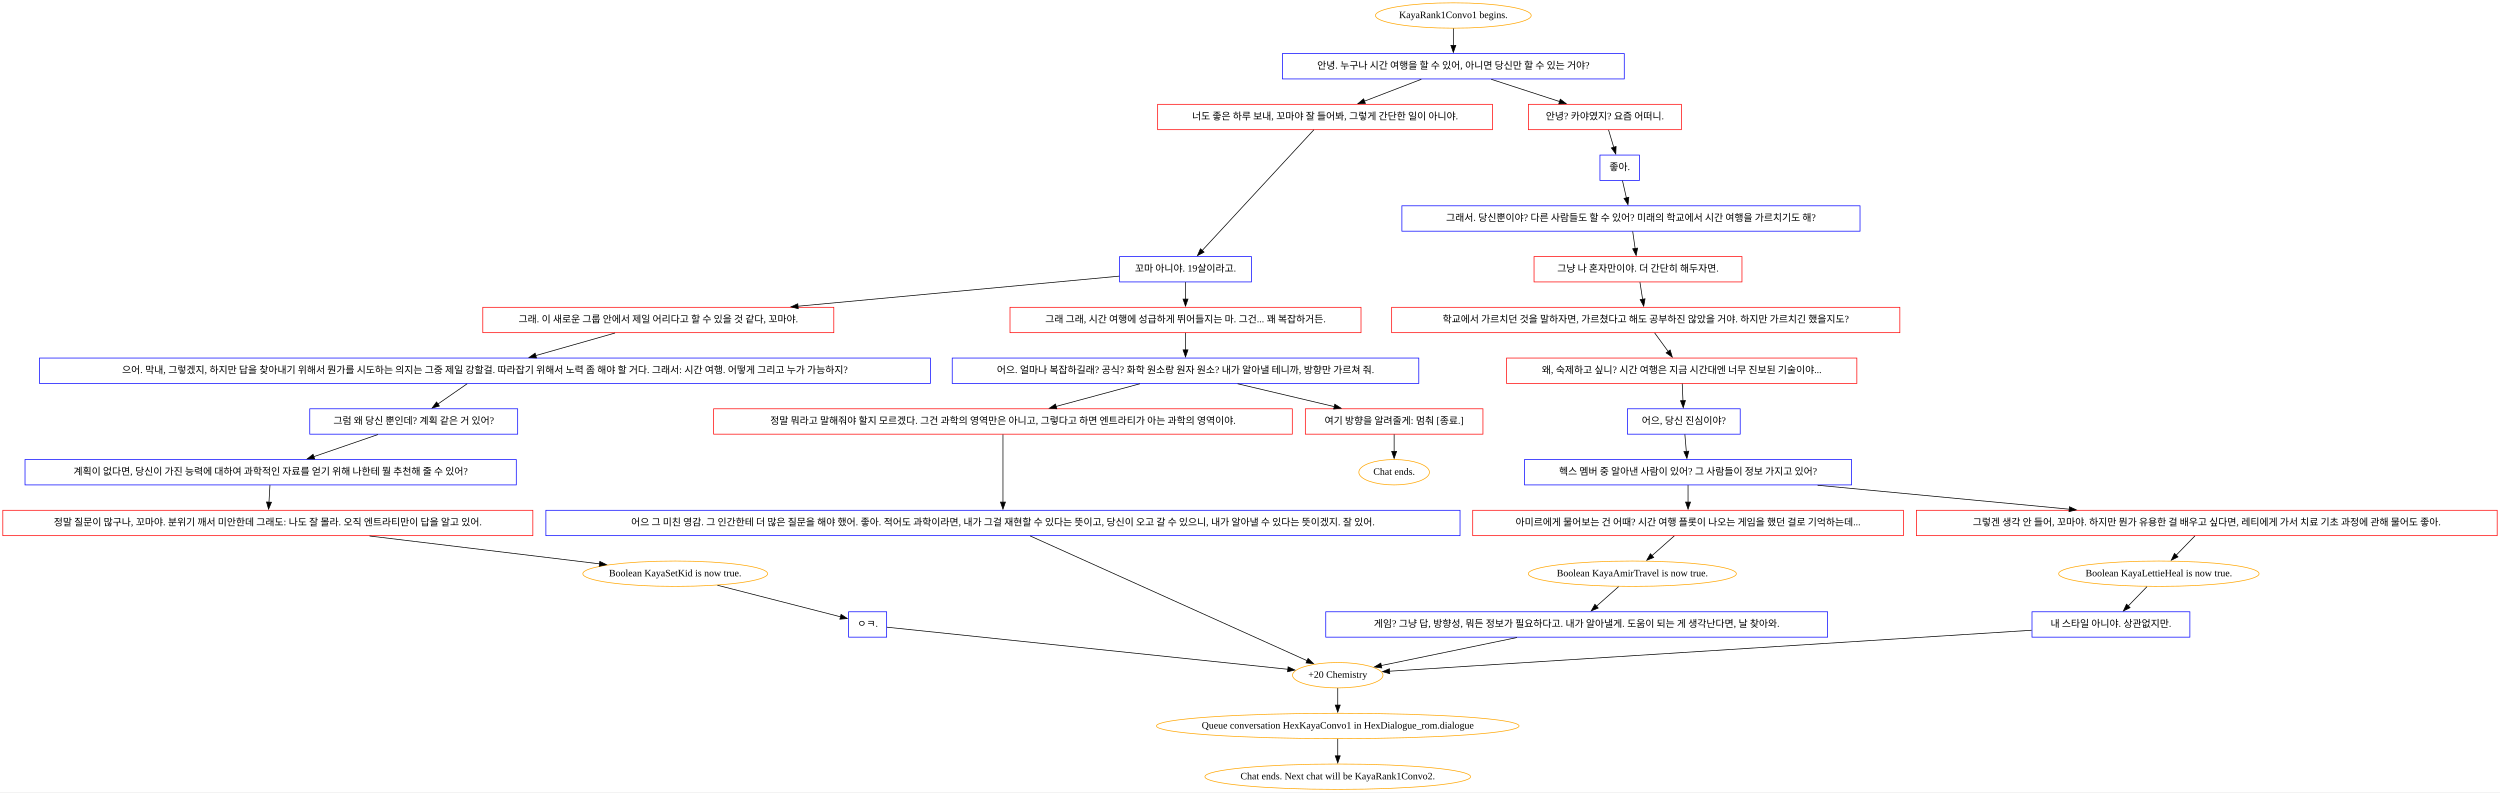
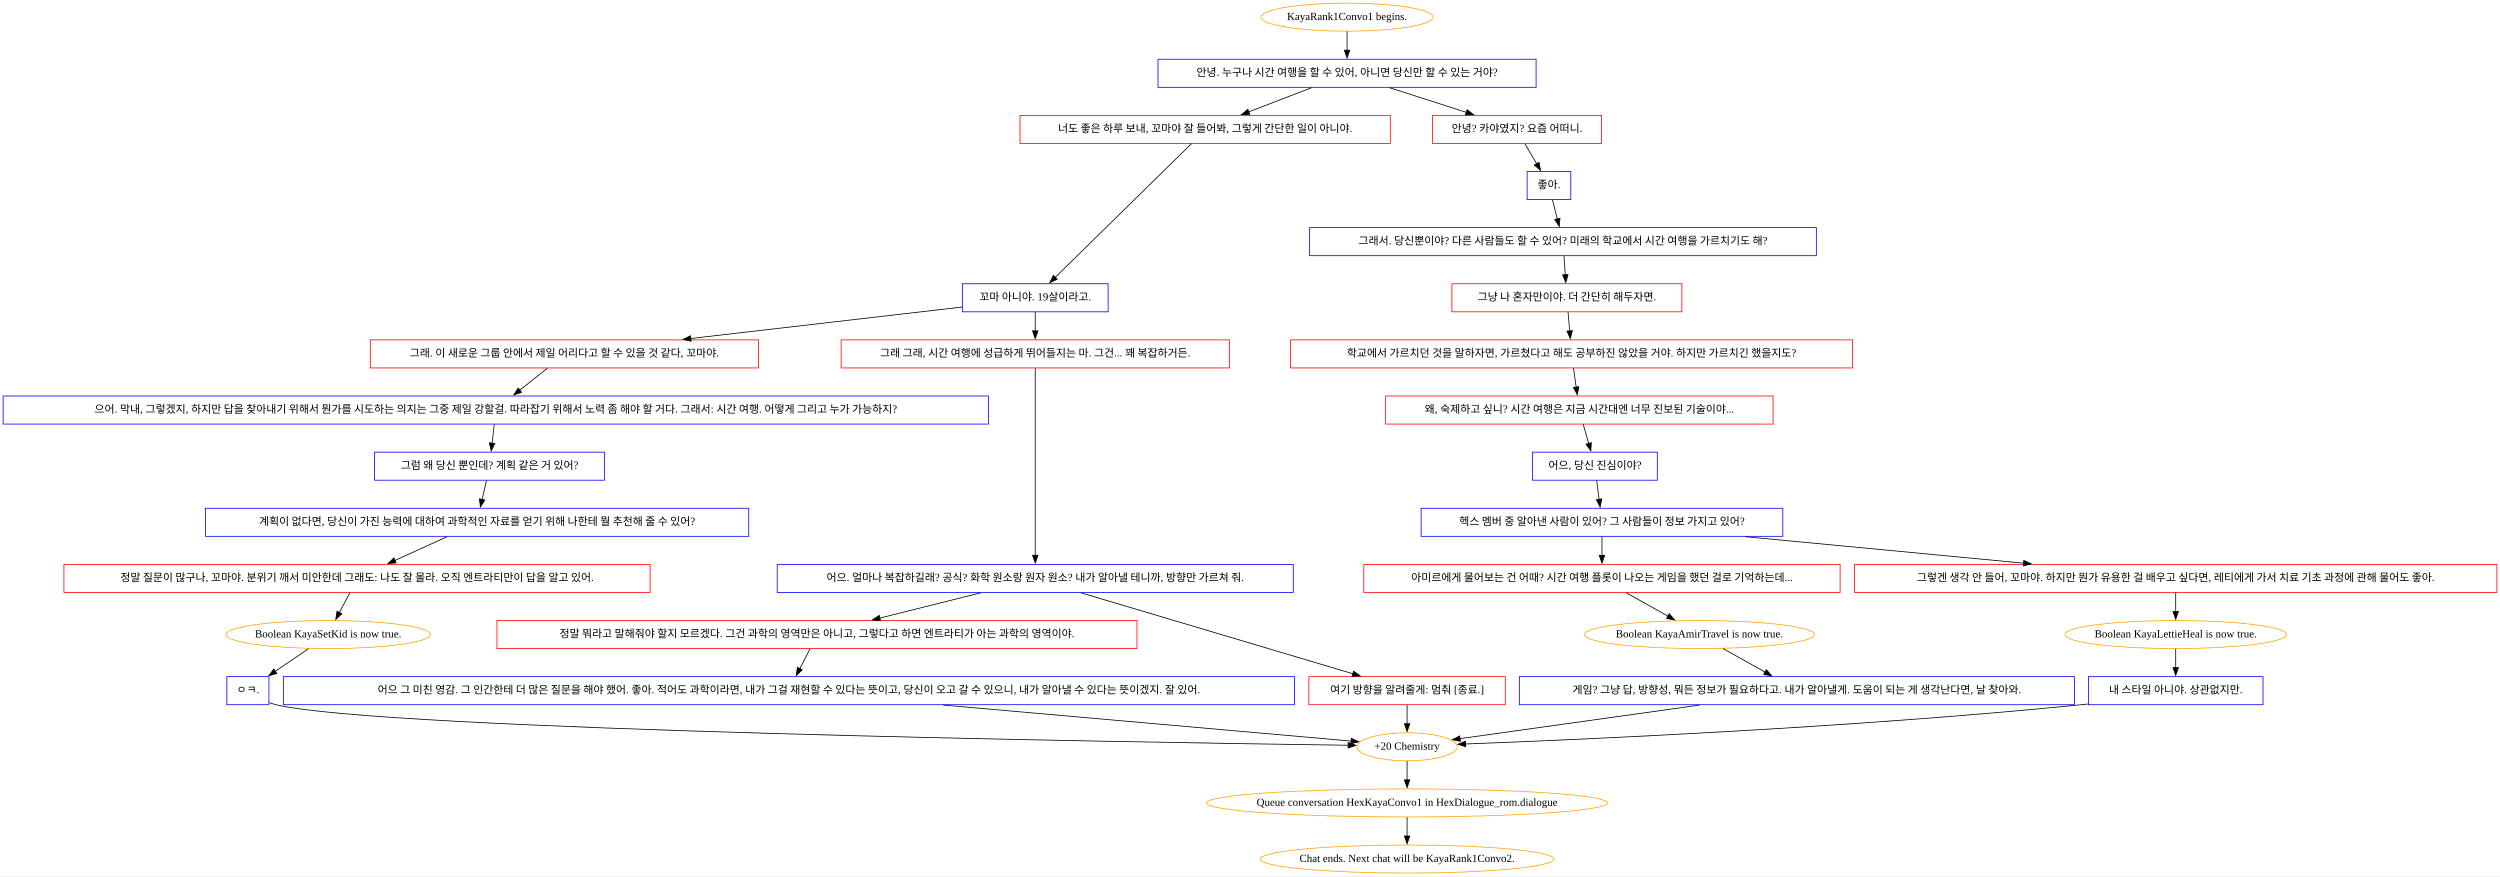
- <svg xmlns="http://www.w3.org/2000/svg" width="3547pt" height="1124pt" viewBox="0.00 0.00 3547.00 1124.00">
+ <svg xmlns="http://www.w3.org/2000/svg" width="3207pt" height="1124pt" viewBox="0.00 0.00 3207.00 1124.00">
  <g id="graph0" class="graph" transform="scale(1 1) rotate(0) translate(4 1120)">
-     <polygon fill="white" stroke="none" points="-4,4 -4,-1120 3543,-1120 3543,4 -4,4" />
+     <polygon fill="white" stroke="none" points="-4,4 -4,-1120 3203,-1120 3203,4 -4,4" />
    <g id="node1" class="node">
-       <ellipse fill="none" stroke="orange" cx="2058" cy="-1098" rx="110.48" ry="18" />
-       <text text-anchor="middle" x="2058" y="-1094.3" font-family="Times New Roman,serif" font-size="14.00">KayaRank1Convo1 begins.</text>
+       <ellipse fill="none" stroke="orange" cx="1724" cy="-1098" rx="110.48" ry="18" />
+       <text text-anchor="middle" x="1724" y="-1094.3" font-family="Times New Roman,serif" font-size="14.00">KayaRank1Convo1 begins.</text>
    </g>
    <g id="node2" class="node">
-       <polygon fill="none" stroke="blue" points="2300.5,-1044 1815.5,-1044 1815.5,-1008 2300.5,-1008 2300.5,-1044" />
-       <text text-anchor="middle" x="2058" y="-1022.3" font-family="Times New Roman,serif" font-size="14.00">안녕. 누구나 시간 여행을 할 수 있어, 아니면 당신만 할 수 있는 거야?</text>
+       <polygon fill="none" stroke="blue" points="1966.5,-1044 1481.5,-1044 1481.5,-1008 1966.5,-1008 1966.5,-1044" />
+       <text text-anchor="middle" x="1724" y="-1022.3" font-family="Times New Roman,serif" font-size="14.00">안녕. 누구나 시간 여행을 할 수 있어, 아니면 당신만 할 수 있는 거야?</text>
    </g>
    <g id="edge1" class="edge">
-       <path fill="none" stroke="black" d="M2058,-1079.7C2058,-1072.41 2058,-1063.73 2058,-1055.54" />
-       <polygon fill="black" stroke="black" points="2061.5,-1055.62 2058,-1045.62 2054.5,-1055.62 2061.5,-1055.62" />
+       <path fill="none" stroke="black" d="M1724,-1079.7C1724,-1072.41 1724,-1063.73 1724,-1055.54" />
+       <polygon fill="black" stroke="black" points="1727.5,-1055.62 1724,-1045.62 1720.5,-1055.62 1727.5,-1055.62" />
    </g>
    <g id="node3" class="node">
-       <polygon fill="none" stroke="red" points="2113.5,-972 1638.5,-972 1638.5,-936 2113.5,-936 2113.5,-972" />
-       <text text-anchor="middle" x="1876" y="-950.3" font-family="Times New Roman,serif" font-size="14.00">너도 좋은 하루 보내, 꼬마야 잘 들어봐, 그렇게 간단한 일이 아니야.</text>
+       <polygon fill="none" stroke="red" points="1779.5,-972 1304.5,-972 1304.5,-936 1779.5,-936 1779.5,-972" />
+       <text text-anchor="middle" x="1542" y="-950.3" font-family="Times New Roman,serif" font-size="14.00">너도 좋은 하루 보내, 꼬마야 잘 들어봐, 그렇게 간단한 일이 아니야.</text>
    </g>
    <g id="edge2" class="edge">
-       <path fill="none" stroke="black" d="M2012.54,-1007.52C1988.02,-998.08 1957.55,-986.37 1931.62,-976.39" />
-       <polygon fill="black" stroke="black" points="1933.2,-973.25 1922.61,-972.93 1930.68,-979.78 1933.2,-973.25" />
+       <path fill="none" stroke="black" d="M1678.54,-1007.52C1654.02,-998.08 1623.55,-986.37 1597.62,-976.39" />
+       <polygon fill="black" stroke="black" points="1599.2,-973.25 1588.61,-972.93 1596.68,-979.78 1599.2,-973.25" />
    </g>
    <g id="node4" class="node">
-       <polygon fill="none" stroke="red" points="2381.5,-972 2164.5,-972 2164.5,-936 2381.5,-936 2381.5,-972" />
-       <text text-anchor="middle" x="2273" y="-950.3" font-family="Times New Roman,serif" font-size="14.00">안녕? 카야였지? 요즘 어떠니.</text>
+       <polygon fill="none" stroke="red" points="2050.5,-972 1833.5,-972 1833.5,-936 2050.5,-936 2050.5,-972" />
+       <text text-anchor="middle" x="1942" y="-950.3" font-family="Times New Roman,serif" font-size="14.00">안녕? 카야였지? 요즘 어떠니.</text>
    </g>
    <g id="edge3" class="edge">
-       <path fill="none" stroke="black" d="M2111.7,-1007.52C2141.18,-997.92 2177.94,-985.95 2208.92,-975.86" />
-       <polygon fill="black" stroke="black" points="2209.75,-979.27 2218.17,-972.85 2207.58,-972.62 2209.75,-979.27" />
+       <path fill="none" stroke="black" d="M1778.45,-1007.52C1808.34,-997.92 1845.62,-985.95 1877.02,-975.86" />
+       <polygon fill="black" stroke="black" points="1877.98,-979.23 1886.43,-972.84 1875.84,-972.57 1877.98,-979.23" />
    </g>
    <g id="node5" class="node">
-       <polygon fill="none" stroke="blue" points="1771.5,-756 1584.5,-756 1584.5,-720 1771.5,-720 1771.5,-756" />
-       <text text-anchor="middle" x="1678" y="-734.3" font-family="Times New Roman,serif" font-size="14.00">꼬마 아니야. 19살이라고.</text>
+       <polygon fill="none" stroke="blue" points="1417.5,-756 1230.5,-756 1230.5,-720 1417.5,-720 1417.5,-756" />
+       <text text-anchor="middle" x="1324" y="-734.3" font-family="Times New Roman,serif" font-size="14.00">꼬마 아니야. 19살이라고.</text>
    </g>
    <g id="edge4" class="edge">
-       <path fill="none" stroke="black" d="M1860.13,-935.85C1825.37,-898.28 1742.37,-808.58 1701.52,-764.43" />
-       <polygon fill="black" stroke="black" points="1704.33,-762.31 1694.97,-757.34 1699.19,-767.06 1704.33,-762.31" />
+       <path fill="none" stroke="black" d="M1524.53,-935.85C1486.18,-898.21 1394.49,-808.2 1349.62,-764.15" />
+       <polygon fill="black" stroke="black" points="1352.22,-761.8 1342.63,-757.29 1347.32,-766.8 1352.22,-761.8" />
    </g>
    <g id="node6" class="node">
-       <polygon fill="none" stroke="blue" points="2322,-900 2266,-900 2266,-864 2322,-864 2322,-900" />
-       <text text-anchor="middle" x="2294" y="-878.3" font-family="Times New Roman,serif" font-size="14.00">좋아. </text>
+       <polygon fill="none" stroke="blue" points="2011,-900 1955,-900 1955,-864 2011,-864 2011,-900" />
+       <text text-anchor="middle" x="1983" y="-878.3" font-family="Times New Roman,serif" font-size="14.00">좋아. </text>
    </g>
    <g id="edge5" class="edge">
-       <path fill="none" stroke="black" d="M2278.19,-935.7C2280.43,-928.24 2283.1,-919.32 2285.61,-910.97" />
-       <polygon fill="black" stroke="black" points="2288.91,-912.14 2288.43,-901.55 2282.21,-910.13 2288.91,-912.14" />
+       <path fill="none" stroke="black" d="M1952.13,-935.7C1956.7,-927.9 1962.2,-918.51 1967.29,-909.83" />
+       <polygon fill="black" stroke="black" points="1970.18,-911.81 1972.22,-901.41 1964.14,-908.27 1970.18,-911.81" />
    </g>
    <g id="node7" class="node">
-       <polygon fill="none" stroke="red" points="1179,-684 681,-684 681,-648 1179,-648 1179,-684" />
-       <text text-anchor="middle" x="930" y="-662.3" font-family="Times New Roman,serif" font-size="14.00">그래. 이 새로운 그룹 안에서 제일 어리다고 할 수 있을 것 같다, 꼬마야.</text>
+       <polygon fill="none" stroke="red" points="969,-684 471,-684 471,-648 969,-648 969,-684" />
+       <text text-anchor="middle" x="720" y="-662.3" font-family="Times New Roman,serif" font-size="14.00">그래. 이 새로운 그룹 안에서 제일 어리다고 할 수 있을 것 같다, 꼬마야.</text>
    </g>
    <g id="edge6" class="edge">
-       <path fill="none" stroke="black" d="M1584.02,-728.21C1470.25,-717.56 1275.6,-699.34 1128.15,-685.54" />
-       <polygon fill="black" stroke="black" points="1128.52,-682.06 1118.23,-684.62 1127.86,-689.03 1128.52,-682.06" />
+       <path fill="none" stroke="black" d="M1230.29,-726.14C1137.47,-715.38 993.46,-698.69 882.07,-685.78" />
+       <polygon fill="black" stroke="black" points="882.55,-682.32 872.21,-684.64 881.74,-689.27 882.55,-682.32" />
    </g>
    <g id="node8" class="node">
-       <polygon fill="none" stroke="red" points="1927,-684 1429,-684 1429,-648 1927,-648 1927,-684" />
-       <text text-anchor="middle" x="1678" y="-662.3" font-family="Times New Roman,serif" font-size="14.00">그래 그래, 시간 여행에 성급하게 뛰어들지는 마. 그건... 꽤 복잡하거든.</text>
+       <polygon fill="none" stroke="red" points="1573,-684 1075,-684 1075,-648 1573,-648 1573,-684" />
+       <text text-anchor="middle" x="1324" y="-662.3" font-family="Times New Roman,serif" font-size="14.00">그래 그래, 시간 여행에 성급하게 뛰어들지는 마. 그건... 꽤 복잡하거든.</text>
    </g>
    <g id="edge7" class="edge">
-       <path fill="none" stroke="black" d="M1678,-719.7C1678,-712.41 1678,-703.73 1678,-695.54" />
-       <polygon fill="black" stroke="black" points="1681.5,-695.62 1678,-685.62 1674.5,-695.62 1681.5,-695.62" />
+       <path fill="none" stroke="black" d="M1324,-719.7C1324,-712.41 1324,-703.73 1324,-695.54" />
+       <polygon fill="black" stroke="black" points="1327.5,-695.62 1324,-685.62 1320.5,-695.62 1327.5,-695.62" />
    </g>
    <g id="node9" class="node">
-       <polygon fill="none" stroke="blue" points="2635,-828 1985,-828 1985,-792 2635,-792 2635,-828" />
-       <text text-anchor="middle" x="2310" y="-806.3" font-family="Times New Roman,serif" font-size="14.00">그래서. 당신뿐이야? 다른 사람들도 할 수 있어? 미래의 학교에서 시간 여행을 가르치기도 해?</text>
+       <polygon fill="none" stroke="blue" points="2326,-828 1676,-828 1676,-792 2326,-792 2326,-828" />
+       <text text-anchor="middle" x="2001" y="-806.3" font-family="Times New Roman,serif" font-size="14.00">그래서. 당신뿐이야? 다른 사람들도 할 수 있어? 미래의 학교에서 시간 여행을 가르치기도 해?</text>
    </g>
    <g id="edge8" class="edge">
-       <path fill="none" stroke="black" d="M2297.96,-863.7C2299.64,-856.32 2301.65,-847.52 2303.54,-839.25" />
-       <polygon fill="black" stroke="black" points="2306.94,-840.11 2305.75,-829.58 2300.11,-838.55 2306.94,-840.11" />
+       <path fill="none" stroke="black" d="M1987.45,-863.7C1989.35,-856.32 1991.61,-847.52 1993.74,-839.25" />
+       <polygon fill="black" stroke="black" points="1997.12,-840.13 1996.22,-829.57 1990.34,-838.38 1997.12,-840.13" />
    </g>
    <g id="node10" class="node">
-       <polygon fill="none" stroke="blue" points="1316,-612 52,-612 52,-576 1316,-576 1316,-612" />
-       <text text-anchor="middle" x="684" y="-590.3" font-family="Times New Roman,serif" font-size="14.00">으어. 막내, 그렇겠지, 하지만 답을 찾아내기 위해서 뭔가를 시도하는 의지는 그중 제일 강할걸. 따라잡기 위해서 노력 좀 해야 할 거다. 그래서: 시간 여행. 어떻게 그리고 누가 가능하지?</text>
+       <polygon fill="none" stroke="blue" points="1264,-612 0,-612 0,-576 1264,-576 1264,-612" />
+       <text text-anchor="middle" x="632" y="-590.3" font-family="Times New Roman,serif" font-size="14.00">으어. 막내, 그렇겠지, 하지만 답을 찾아내기 위해서 뭔가를 시도하는 의지는 그중 제일 강할걸. 따라잡기 위해서 노력 좀 해야 할 거다. 그래서: 시간 여행. 어떻게 그리고 누가 가능하지?</text>
    </g>
    <g id="edge9" class="edge">
-       <path fill="none" stroke="black" d="M868.56,-647.52C834.38,-637.79 791.66,-625.64 755.93,-615.47" />
-       <polygon fill="black" stroke="black" points="757.12,-612.17 746.54,-612.8 755.2,-618.9 757.12,-612.17" />
+       <path fill="none" stroke="black" d="M698.25,-647.7C687.56,-639.2 674.51,-628.81 662.82,-619.51" />
+       <polygon fill="black" stroke="black" points="665,-616.78 654.99,-613.29 660.64,-622.25 665,-616.78" />
    </g>
    <g id="node11" class="node">
-       <polygon fill="none" stroke="blue" points="2009,-612 1347,-612 1347,-576 2009,-576 2009,-612" />
-       <text text-anchor="middle" x="1678" y="-590.3" font-family="Times New Roman,serif" font-size="14.00">어으. 얼마나 복잡하길래? 공식? 화학 원소랑 원자 원소? 내가 알아낼 테니까, 방향만 가르쳐 줘.</text>
+       <polygon fill="none" stroke="blue" points="1655,-396 993,-396 993,-360 1655,-360 1655,-396" />
+       <text text-anchor="middle" x="1324" y="-374.3" font-family="Times New Roman,serif" font-size="14.00">어으. 얼마나 복잡하길래? 공식? 화학 원소랑 원자 원소? 내가 알아낼 테니까, 방향만 가르쳐 줘.</text>
    </g>
    <g id="edge10" class="edge">
-       <path fill="none" stroke="black" d="M1678,-647.7C1678,-640.41 1678,-631.73 1678,-623.54" />
-       <polygon fill="black" stroke="black" points="1681.5,-623.62 1678,-613.62 1674.5,-623.62 1681.5,-623.62" />
+       <path fill="none" stroke="black" d="M1324,-647.54C1324,-599.76 1324,-466.51 1324,-407.61" />
+       <polygon fill="black" stroke="black" points="1327.5,-407.75 1324,-397.75 1320.5,-407.75 1327.5,-407.75" />
    </g>
    <g id="node12" class="node">
-       <polygon fill="none" stroke="red" points="2467.5,-756 2172.5,-756 2172.5,-720 2467.5,-720 2467.5,-756" />
-       <text text-anchor="middle" x="2320" y="-734.3" font-family="Times New Roman,serif" font-size="14.00">그냥 나 혼자만이야. 더 간단히 해두자면.</text>
+       <polygon fill="none" stroke="red" points="2153.5,-756 1858.5,-756 1858.5,-720 2153.5,-720 2153.5,-756" />
+       <text text-anchor="middle" x="2006" y="-734.3" font-family="Times New Roman,serif" font-size="14.00">그냥 나 혼자만이야. 더 간단히 해두자면.</text>
    </g>
    <g id="edge11" class="edge">
-       <path fill="none" stroke="black" d="M2312.47,-791.7C2313.53,-784.32 2314.78,-775.52 2315.96,-767.25" />
-       <polygon fill="black" stroke="black" points="2319.39,-768 2317.34,-757.6 2312.46,-767.01 2319.39,-768" />
+       <path fill="none" stroke="black" d="M2002.24,-791.7C2002.76,-784.41 2003.38,-775.73 2003.96,-767.54" />
+       <polygon fill="black" stroke="black" points="2007.45,-767.84 2004.67,-757.61 2000.47,-767.34 2007.45,-767.84" />
    </g>
    <g id="node13" class="node">
-       <polygon fill="none" stroke="blue" points="730.5,-540 435.5,-540 435.5,-504 730.5,-504 730.5,-540" />
-       <text text-anchor="middle" x="583" y="-518.3" font-family="Times New Roman,serif" font-size="14.00">그럼 왜 당신 뿐인데? 계획 같은 거 있어? </text>
+       <polygon fill="none" stroke="blue" points="771.5,-540 476.5,-540 476.5,-504 771.5,-504 771.5,-540" />
+       <text text-anchor="middle" x="624" y="-518.3" font-family="Times New Roman,serif" font-size="14.00">그럼 왜 당신 뿐인데? 계획 같은 거 있어? </text>
    </g>
    <g id="edge12" class="edge">
-       <path fill="none" stroke="black" d="M658.77,-575.52C646.15,-566.76 630.68,-556.04 617.02,-546.58" />
-       <polygon fill="black" stroke="black" points="619.36,-543.94 609.15,-541.12 615.37,-549.7 619.36,-543.94" />
+       <path fill="none" stroke="black" d="M630.02,-575.7C629.19,-568.41 628.2,-559.73 627.26,-551.54" />
+       <polygon fill="black" stroke="black" points="630.74,-551.15 626.13,-541.61 623.78,-551.94 630.74,-551.15" />
    </g>
    <g id="node14" class="node">
-       <polygon fill="none" stroke="red" points="1829.5,-540 1008.5,-540 1008.5,-504 1829.5,-504 1829.5,-540" />
-       <text text-anchor="middle" x="1419" y="-518.3" font-family="Times New Roman,serif" font-size="14.00">정말 뭐라고 말해줘야 할지 모르겠다. 그건 과학의 영역만은 아니고, 그렇다고 하면 엔트라티가 아는 과학의 영역이야.</text>
+       <polygon fill="none" stroke="red" points="1454.5,-324 633.5,-324 633.5,-288 1454.5,-288 1454.5,-324" />
+       <text text-anchor="middle" x="1044" y="-302.3" font-family="Times New Roman,serif" font-size="14.00">정말 뭐라고 말해줘야 할지 모르겠다. 그건 과학의 영역만은 아니고, 그렇다고 하면 엔트라티가 아는 과학의 영역이야.</text>
    </g>
    <g id="edge13" class="edge">
-       <path fill="none" stroke="black" d="M1613.31,-575.52C1577.17,-565.75 1531.96,-553.53 1494.25,-543.34" />
-       <polygon fill="black" stroke="black" points="1495.34,-540.01 1484.77,-540.78 1493.51,-546.76 1495.34,-540.01" />
+       <path fill="none" stroke="black" d="M1254.07,-359.52C1214.75,-349.69 1165.49,-337.37 1124.56,-327.14" />
+       <polygon fill="black" stroke="black" points="1125.55,-323.78 1115,-324.75 1123.85,-330.57 1125.55,-323.78" />
    </g>
    <g id="node15" class="node">
-       <polygon fill="none" stroke="red" points="2100,-540 1848,-540 1848,-504 2100,-504 2100,-540" />
-       <text text-anchor="middle" x="1974" y="-518.3" font-family="Times New Roman,serif" font-size="14.00">여기 방향을 알려줄게: 멈춰 [종료.]</text>
+       <polygon fill="none" stroke="red" points="1927,-252 1675,-252 1675,-216 1927,-216 1927,-252" />
+       <text text-anchor="middle" x="1801" y="-230.3" font-family="Times New Roman,serif" font-size="14.00">여기 방향을 알려줄게: 멈춰 [종료.]</text>
    </g>
    <g id="edge14" class="edge">
-       <path fill="none" stroke="black" d="M1751.93,-575.52C1793.59,-565.66 1845.81,-553.31 1889.14,-543.07" />
-       <polygon fill="black" stroke="black" points="1889.84,-546.5 1898.77,-540.79 1888.23,-539.69 1889.84,-546.5" />
+       <path fill="none" stroke="black" d="M1382.49,-359.59C1470.67,-333.34 1637.35,-283.72 1731.56,-255.67" />
+       <polygon fill="black" stroke="black" points="1732.37,-259.08 1740.96,-252.87 1730.37,-252.37 1732.37,-259.08" />
    </g>
    <g id="node16" class="node">
-       <polygon fill="none" stroke="red" points="2691.5,-684 1970.5,-684 1970.5,-648 2691.5,-648 2691.5,-684" />
-       <text text-anchor="middle" x="2331" y="-662.3" font-family="Times New Roman,serif" font-size="14.00">학교에서 가르치던 것을 말하자면, 가르쳤다고 해도 공부하진 않았을 거야. 하지만 가르치긴 했을지도? </text>
+       <polygon fill="none" stroke="red" points="2372.5,-684 1651.5,-684 1651.5,-648 2372.5,-648 2372.5,-684" />
+       <text text-anchor="middle" x="2012" y="-662.3" font-family="Times New Roman,serif" font-size="14.00">학교에서 가르치던 것을 말하자면, 가르쳤다고 해도 공부하진 않았을 거야. 하지만 가르치긴 했을지도? </text>
    </g>
    <g id="edge15" class="edge">
-       <path fill="none" stroke="black" d="M2322.72,-719.7C2323.88,-712.32 2325.26,-703.52 2326.56,-695.25" />
-       <polygon fill="black" stroke="black" points="2329.98,-696.02 2328.08,-685.6 2323.07,-694.93 2329.98,-696.02" />
+       <path fill="none" stroke="black" d="M2007.48,-719.7C2008.11,-712.41 2008.85,-703.73 2009.55,-695.54" />
+       <polygon fill="black" stroke="black" points="2013.04,-695.87 2010.4,-685.61 2006.06,-695.28 2013.04,-695.87" />
    </g>
    <g id="node17" class="node">
-       <polygon fill="none" stroke="blue" points="728.5,-468 31.5,-468 31.5,-432 728.5,-432 728.5,-468" />
-       <text text-anchor="middle" x="380" y="-446.3" font-family="Times New Roman,serif" font-size="14.00">계획이 없다면, 당신이 가진 능력에 대하여 과학적인 자료를 얻기 위해 나한테 뭘 추천해 줄 수 있어?</text>
+       <polygon fill="none" stroke="blue" points="956.5,-468 259.5,-468 259.5,-432 956.5,-432 956.5,-468" />
+       <text text-anchor="middle" x="608" y="-446.3" font-family="Times New Roman,serif" font-size="14.00">계획이 없다면, 당신이 가진 능력에 대하여 과학적인 자료를 얻기 위해 나한테 뭘 추천해 줄 수 있어?</text>
    </g>
    <g id="edge16" class="edge">
-       <path fill="none" stroke="black" d="M532.3,-503.52C504.7,-494 470.36,-482.16 441.27,-472.13" />
-       <polygon fill="black" stroke="black" points="442.43,-468.83 431.84,-468.88 440.15,-475.44 442.43,-468.83" />
+       <path fill="none" stroke="black" d="M620.04,-503.7C618.36,-496.32 616.35,-487.52 614.46,-479.25" />
+       <polygon fill="black" stroke="black" points="617.89,-478.55 612.25,-469.58 611.06,-480.11 617.89,-478.55" />
    </g>
    <g id="node18" class="node">
-       <polygon fill="none" stroke="blue" points="2067.5,-396 770.5,-396 770.5,-360 2067.5,-360 2067.5,-396" />
-       <text text-anchor="middle" x="1419" y="-374.3" font-family="Times New Roman,serif" font-size="14.00">어으 그 미친 영감. 그 인간한테 더 많은 질문을 해야 했어. 좋아. 적어도 과학이라면, 내가 그걸 재현할 수 있다는 뜻이고, 당신이 오고 갈 수 있으니, 내가 알아낼 수 있다는 뜻이겠지. 잘 있어.</text>
+       <polygon fill="none" stroke="blue" points="1656.5,-252 359.5,-252 359.5,-216 1656.5,-216 1656.5,-252" />
+       <text text-anchor="middle" x="1008" y="-230.3" font-family="Times New Roman,serif" font-size="14.00">어으 그 미친 영감. 그 인간한테 더 많은 질문을 해야 했어. 좋아. 적어도 과학이라면, 내가 그걸 재현할 수 있다는 뜻이고, 당신이 오고 갈 수 있으니, 내가 알아낼 수 있다는 뜻이겠지. 잘 있어.</text>
    </g>
    <g id="edge17" class="edge">
-       <path fill="none" stroke="black" d="M1419,-503.59C1419,-479.61 1419,-436.14 1419,-407.42" />
-       <polygon fill="black" stroke="black" points="1422.5,-407.62 1419,-397.62 1415.5,-407.62 1422.5,-407.62" />
+       <path fill="none" stroke="black" d="M1035.1,-287.7C1031.13,-279.98 1026.37,-270.71 1021.94,-262.11" />
+       <polygon fill="black" stroke="black" points="1025.17,-260.74 1017.49,-253.45 1018.95,-263.94 1025.17,-260.74" />
    </g>
    <g id="node19" class="node">
-       <ellipse fill="none" stroke="orange" cx="1974" cy="-450" rx="50.09" ry="18" />
-       <text text-anchor="middle" x="1974" y="-446.3" font-family="Times New Roman,serif" font-size="14.00">Chat ends.</text>
+       <ellipse fill="none" stroke="orange" cx="1801" cy="-162" rx="64.19" ry="18" />
+       <text text-anchor="middle" x="1801" y="-158.3" font-family="Times New Roman,serif" font-size="14.00">+20 Chemistry</text>
    </g>
    <g id="edge18" class="edge">
-       <path fill="none" stroke="black" d="M1974,-503.7C1974,-496.41 1974,-487.73 1974,-479.54" />
-       <polygon fill="black" stroke="black" points="1977.5,-479.62 1974,-469.62 1970.5,-479.62 1977.5,-479.62" />
+       <path fill="none" stroke="black" d="M1801,-215.7C1801,-208.41 1801,-199.73 1801,-191.54" />
+       <polygon fill="black" stroke="black" points="1804.5,-191.62 1801,-181.62 1797.5,-191.62 1804.5,-191.62" />
    </g>
    <g id="node20" class="node">
-       <polygon fill="none" stroke="red" points="2630.5,-612 2133.5,-612 2133.5,-576 2630.5,-576 2630.5,-612" />
-       <text text-anchor="middle" x="2382" y="-590.3" font-family="Times New Roman,serif" font-size="14.00">왜, 숙제하고 싶니? 시간 여행은 지금 시간대엔 너무 진보된 기술이야...</text>
+       <polygon fill="none" stroke="red" points="2270.5,-612 1773.5,-612 1773.5,-576 2270.5,-576 2270.5,-612" />
+       <text text-anchor="middle" x="2022" y="-590.3" font-family="Times New Roman,serif" font-size="14.00">왜, 숙제하고 싶니? 시간 여행은 지금 시간대엔 너무 진보된 기술이야...</text>
    </g>
    <g id="edge19" class="edge">
-       <path fill="none" stroke="black" d="M2343.61,-647.7C2349.41,-639.73 2356.43,-630.1 2362.86,-621.26" />
-       <polygon fill="black" stroke="black" points="2365.59,-623.47 2368.65,-613.33 2359.93,-619.35 2365.59,-623.47" />
+       <path fill="none" stroke="black" d="M2014.47,-647.7C2015.53,-640.32 2016.78,-631.52 2017.96,-623.25" />
+       <polygon fill="black" stroke="black" points="2021.39,-624 2019.34,-613.6 2014.46,-623.01 2021.39,-624" />
    </g>
    <g id="node21" class="node">
-       <polygon fill="none" stroke="red" points="752,-396 0,-396 0,-360 752,-360 752,-396" />
-       <text text-anchor="middle" x="376" y="-374.3" font-family="Times New Roman,serif" font-size="14.00">정말 질문이 많구나, 꼬마야. 분위기 깨서 미안한데 그래도: 나도 잘 몰라. 오직 엔트라티만이 답을 알고 있어.</text>
+       <polygon fill="none" stroke="red" points="830,-396 78,-396 78,-360 830,-360 830,-396" />
+       <text text-anchor="middle" x="454" y="-374.3" font-family="Times New Roman,serif" font-size="14.00">정말 질문이 많구나, 꼬마야. 분위기 깨서 미안한데 그래도: 나도 잘 몰라. 오직 엔트라티만이 답을 알고 있어.</text>
    </g>
    <g id="edge20" class="edge">
-       <path fill="none" stroke="black" d="M379.01,-431.7C378.59,-424.41 378.1,-415.73 377.63,-407.54" />
-       <polygon fill="black" stroke="black" points="381.13,-407.4 377.06,-397.62 374.14,-407.8 381.13,-407.4" />
+       <path fill="none" stroke="black" d="M569.54,-431.52C549.25,-422.29 524.15,-410.89 502.53,-401.06" />
+       <polygon fill="black" stroke="black" points="504.17,-397.96 493.62,-397.01 501.27,-404.33 504.17,-397.96" />
+     </g>
+     <g id="edge21" class="edge">
+       <path fill="none" stroke="black" d="M1206.06,-215.52C1376.32,-200.49 1612.36,-179.65 1729.35,-169.32" />
+       <polygon fill="black" stroke="black" points="1729.47,-172.83 1739.12,-168.46 1728.86,-165.85 1729.47,-172.83" />
    </g>
    <g id="node22" class="node">
-       <ellipse fill="none" stroke="orange" cx="1894" cy="-162" rx="64.19" ry="18" />
-       <text text-anchor="middle" x="1894" y="-158.3" font-family="Times New Roman,serif" font-size="14.00">+20 Chemistry</text>
-     </g>
-     <g id="edge21" class="edge">
-       <path fill="none" stroke="black" d="M1457.47,-359.67C1545,-320.23 1758.57,-224.02 1850.61,-182.55" />
-       <polygon fill="black" stroke="black" points="1851.9,-185.81 1859.58,-178.51 1849.03,-179.42 1851.9,-185.81" />
+       <ellipse fill="none" stroke="orange" cx="1801" cy="-90" rx="257.25" ry="18" />
+       <text text-anchor="middle" x="1801" y="-86.3" font-family="Times New Roman,serif" font-size="14.00">Queue conversation HexKayaConvo1 in HexDialogue_rom.dialogue</text>
+     </g>
+     <g id="edge22" class="edge">
+       <path fill="none" stroke="black" d="M1801,-143.7C1801,-136.41 1801,-127.73 1801,-119.54" />
+       <polygon fill="black" stroke="black" points="1804.5,-119.62 1801,-109.62 1797.5,-119.62 1804.5,-119.62" />
    </g>
    <g id="node23" class="node">
-       <polygon fill="none" stroke="blue" points="2465,-540 2305,-540 2305,-504 2465,-504 2465,-540" />
-       <text text-anchor="middle" x="2385" y="-518.3" font-family="Times New Roman,serif" font-size="14.00">어으, 당신 진심이야?</text>
-     </g>
-     <g id="edge22" class="edge">
-       <path fill="none" stroke="black" d="M2382.74,-575.7C2383.05,-568.41 2383.43,-559.73 2383.78,-551.54" />
-       <polygon fill="black" stroke="black" points="2387.27,-551.76 2384.2,-541.62 2380.28,-551.46 2387.27,-551.76" />
+       <polygon fill="none" stroke="blue" points="2122,-540 1962,-540 1962,-504 2122,-504 2122,-540" />
+       <text text-anchor="middle" x="2042" y="-518.3" font-family="Times New Roman,serif" font-size="14.00">어으, 당신 진심이야?</text>
+     </g>
+     <g id="edge23" class="edge">
+       <path fill="none" stroke="black" d="M2026.94,-575.7C2029.08,-568.24 2031.62,-559.32 2034.01,-550.97" />
+       <polygon fill="black" stroke="black" points="2037.32,-552.14 2036.7,-541.56 2030.58,-550.21 2037.32,-552.14" />
    </g>
    <g id="node24" class="node">
-       <ellipse fill="none" stroke="orange" cx="954" cy="-306" rx="131.08" ry="18" />
-       <text text-anchor="middle" x="954" y="-302.3" font-family="Times New Roman,serif" font-size="14.00">Boolean KayaSetKid is now true.</text>
-     </g>
-     <g id="edge23" class="edge">
-       <path fill="none" stroke="black" d="M520.36,-359.52C621.63,-347.25 754.83,-331.12 846.75,-319.99" />
-       <polygon fill="black" stroke="black" points="847.02,-323.48 856.52,-318.81 846.18,-316.53 847.02,-323.48" />
+       <ellipse fill="none" stroke="orange" cx="417" cy="-306" rx="131.08" ry="18" />
+       <text text-anchor="middle" x="417" y="-302.3" font-family="Times New Roman,serif" font-size="14.00">Boolean KayaSetKid is now true.</text>
+     </g>
+     <g id="edge24" class="edge">
+       <path fill="none" stroke="black" d="M444.85,-359.7C440.78,-351.98 435.88,-342.71 431.33,-334.11" />
+       <polygon fill="black" stroke="black" points="434.52,-332.65 426.75,-325.44 428.33,-335.92 434.52,-332.65" />
    </g>
    <g id="node25" class="node">
-       <ellipse fill="none" stroke="orange" cx="1894" cy="-90" rx="257.25" ry="18" />
-       <text text-anchor="middle" x="1894" y="-86.3" font-family="Times New Roman,serif" font-size="14.00">Queue conversation HexKayaConvo1 in HexDialogue_rom.dialogue</text>
-     </g>
-     <g id="edge24" class="edge">
-       <path fill="none" stroke="black" d="M1894,-143.7C1894,-136.41 1894,-127.73 1894,-119.54" />
-       <polygon fill="black" stroke="black" points="1897.5,-119.62 1894,-109.62 1890.5,-119.62 1897.5,-119.62" />
+       <ellipse fill="none" stroke="orange" cx="1801" cy="-18" rx="188.47" ry="18" />
+       <text text-anchor="middle" x="1801" y="-14.3" font-family="Times New Roman,serif" font-size="14.00">Chat ends. Next chat will be KayaRank1Convo2.</text>
+     </g>
+     <g id="edge25" class="edge">
+       <path fill="none" stroke="black" d="M1801,-71.7C1801,-64.41 1801,-55.73 1801,-47.54" />
+       <polygon fill="black" stroke="black" points="1804.5,-47.62 1801,-37.62 1797.5,-47.62 1804.5,-47.62" />
    </g>
    <g id="node26" class="node">
-       <polygon fill="none" stroke="blue" points="2623,-468 2159,-468 2159,-432 2623,-432 2623,-468" />
-       <text text-anchor="middle" x="2391" y="-446.3" font-family="Times New Roman,serif" font-size="14.00">헥스 멤버 중 알아낸 사람이 있어? 그 사람들이 정보 가지고 있어? </text>
-     </g>
-     <g id="edge25" class="edge">
-       <path fill="none" stroke="black" d="M2386.48,-503.7C2387.11,-496.41 2387.85,-487.73 2388.55,-479.54" />
-       <polygon fill="black" stroke="black" points="2392.04,-479.87 2389.4,-469.61 2385.06,-479.28 2392.04,-479.87" />
+       <polygon fill="none" stroke="blue" points="2283,-468 1819,-468 1819,-432 2283,-432 2283,-468" />
+       <text text-anchor="middle" x="2051" y="-446.3" font-family="Times New Roman,serif" font-size="14.00">헥스 멤버 중 알아낸 사람이 있어? 그 사람들이 정보 가지고 있어? </text>
+     </g>
+     <g id="edge26" class="edge">
+       <path fill="none" stroke="black" d="M2044.22,-503.7C2045.17,-496.32 2046.3,-487.52 2047.37,-479.25" />
+       <polygon fill="black" stroke="black" points="2050.8,-479.97 2048.61,-469.61 2043.86,-479.08 2050.8,-479.97" />
    </g>
    <g id="node27" class="node">
-       <polygon fill="none" stroke="blue" points="1254,-252 1200,-252 1200,-216 1254,-216 1254,-252" />
-       <text text-anchor="middle" x="1227" y="-230.3" font-family="Times New Roman,serif" font-size="14.00">ㅇㅋ.</text>
-     </g>
-     <g id="edge26" class="edge">
-       <path fill="none" stroke="black" d="M1013.91,-289.64C1067.05,-276.01 1143.07,-256.52 1188.49,-244.87" />
-       <polygon fill="black" stroke="black" points="1189.34,-248.27 1198.15,-242.4 1187.6,-241.49 1189.34,-248.27" />
+       <polygon fill="none" stroke="blue" points="341,-252 287,-252 287,-216 341,-216 341,-252" />
+       <text text-anchor="middle" x="314" y="-230.3" font-family="Times New Roman,serif" font-size="14.00">ㅇㅋ.</text>
+     </g>
+     <g id="edge27" class="edge">
+       <path fill="none" stroke="black" d="M391.8,-287.88C378.93,-279.13 363.06,-268.34 349.02,-258.8" />
+       <polygon fill="black" stroke="black" points="351.14,-256.01 340.9,-253.28 347.21,-261.8 351.14,-256.01" />
    </g>
    <g id="node28" class="node">
-       <ellipse fill="none" stroke="orange" cx="1894" cy="-18" rx="188.47" ry="18" />
-       <text text-anchor="middle" x="1894" y="-14.3" font-family="Times New Roman,serif" font-size="14.00">Chat ends. Next chat will be KayaRank1Convo2.</text>
-     </g>
-     <g id="edge27" class="edge">
-       <path fill="none" stroke="black" d="M1894,-71.7C1894,-64.41 1894,-55.73 1894,-47.54" />
-       <polygon fill="black" stroke="black" points="1897.5,-47.62 1894,-37.62 1890.5,-47.62 1897.5,-47.62" />
+       <polygon fill="none" stroke="red" points="2356.5,-396 1745.5,-396 1745.5,-360 2356.5,-360 2356.5,-396" />
+       <text text-anchor="middle" x="2051" y="-374.3" font-family="Times New Roman,serif" font-size="14.00">아미르에게 물어보는 건 어때? 시간 여행 플롯이 나오는 게임을 했던 걸로 기억하는데...</text>
+     </g>
+     <g id="edge28" class="edge">
+       <path fill="none" stroke="black" d="M2051,-431.7C2051,-424.41 2051,-415.73 2051,-407.54" />
+       <polygon fill="black" stroke="black" points="2054.5,-407.62 2051,-397.62 2047.5,-407.62 2054.5,-407.62" />
    </g>
    <g id="node29" class="node">
-       <polygon fill="none" stroke="red" points="2696.5,-396 2085.5,-396 2085.5,-360 2696.5,-360 2696.5,-396" />
-       <text text-anchor="middle" x="2391" y="-374.3" font-family="Times New Roman,serif" font-size="14.00">아미르에게 물어보는 건 어때? 시간 여행 플롯이 나오는 게임을 했던 걸로 기억하는데...</text>
-     </g>
-     <g id="edge28" class="edge">
-       <path fill="none" stroke="black" d="M2391,-431.7C2391,-424.41 2391,-415.73 2391,-407.54" />
-       <polygon fill="black" stroke="black" points="2394.5,-407.62 2391,-397.62 2387.5,-407.62 2394.5,-407.62" />
+       <polygon fill="none" stroke="red" points="3199,-396 2375,-396 2375,-360 3199,-360 3199,-396" />
+       <text text-anchor="middle" x="2787" y="-374.3" font-family="Times New Roman,serif" font-size="14.00">그렇겐 생각 안 들어, 꼬마야. 하지만 뭔가 유용한 걸 배우고 싶다면, 레티에게 가서 치료 기초 과정에 관해 물어도 좋아.</text>
+     </g>
+     <g id="edge29" class="edge">
+       <path fill="none" stroke="black" d="M2234.83,-431.52C2343.6,-421.17 2481.3,-408.07 2591.98,-397.55" />
+       <polygon fill="black" stroke="black" points="2592.16,-401.05 2601.78,-396.62 2591.49,-394.08 2592.16,-401.05" />
+     </g>
+     <g id="edge30" class="edge">
+       <path fill="none" stroke="black" d="M341.5,-218.66C344.32,-217.61 347.18,-216.69 350,-216 483.85,-183.41 1447.07,-167.83 1725.69,-163.98" />
+       <polygon fill="black" stroke="black" points="1725.42,-167.48 1735.37,-163.84 1725.32,-160.48 1725.42,-167.48" />
    </g>
    <g id="node30" class="node">
-       <polygon fill="none" stroke="red" points="3539,-396 2715,-396 2715,-360 3539,-360 3539,-396" />
-       <text text-anchor="middle" x="3127" y="-374.3" font-family="Times New Roman,serif" font-size="14.00">그렇겐 생각 안 들어, 꼬마야. 하지만 뭔가 유용한 걸 배우고 싶다면, 레티에게 가서 치료 기초 과정에 관해 물어도 좋아.</text>
-     </g>
-     <g id="edge29" class="edge">
-       <path fill="none" stroke="black" d="M2574.83,-431.52C2683.6,-421.17 2821.3,-408.07 2931.98,-397.55" />
-       <polygon fill="black" stroke="black" points="2932.16,-401.05 2941.78,-396.62 2931.49,-394.08 2932.16,-401.05" />
-     </g>
-     <g id="edge30" class="edge">
-       <path fill="none" stroke="black" d="M1254.39,-230.13C1351,-219.99 1677.8,-185.69 1823.22,-170.43" />
-       <polygon fill="black" stroke="black" points="1823.54,-173.91 1833.12,-169.39 1822.81,-166.95 1823.54,-173.91" />
+       <ellipse fill="none" stroke="orange" cx="2176" cy="-306" rx="147.57" ry="18" />
+       <text text-anchor="middle" x="2176" y="-302.3" font-family="Times New Roman,serif" font-size="14.00">Boolean KayaAmirTravel is now true.</text>
+     </g>
+     <g id="edge31" class="edge">
+       <path fill="none" stroke="black" d="M2082.22,-359.52C2098.42,-350.44 2118.4,-339.26 2135.75,-329.54" />
+       <polygon fill="black" stroke="black" points="2137.27,-332.7 2144.29,-324.76 2133.85,-326.59 2137.27,-332.7" />
    </g>
    <g id="node31" class="node">
-       <ellipse fill="none" stroke="orange" cx="2312" cy="-306" rx="147.57" ry="18" />
-       <text text-anchor="middle" x="2312" y="-302.3" font-family="Times New Roman,serif" font-size="14.00">Boolean KayaAmirTravel is now true.</text>
-     </g>
-     <g id="edge31" class="edge">
-       <path fill="none" stroke="black" d="M2371.47,-359.7C2361.91,-351.22 2350.22,-340.86 2339.74,-331.58" />
-       <polygon fill="black" stroke="black" points="2342.24,-329.12 2332.44,-325.11 2337.6,-334.36 2342.24,-329.12" />
+       <ellipse fill="none" stroke="orange" cx="2787" cy="-306" rx="142.17" ry="18" />
+       <text text-anchor="middle" x="2787" y="-302.3" font-family="Times New Roman,serif" font-size="14.00">Boolean KayaLettieHeal is now true.</text>
+     </g>
+     <g id="edge32" class="edge">
+       <path fill="none" stroke="black" d="M2787,-359.7C2787,-352.41 2787,-343.73 2787,-335.54" />
+       <polygon fill="black" stroke="black" points="2790.5,-335.62 2787,-325.62 2783.5,-335.62 2790.5,-335.62" />
    </g>
    <g id="node32" class="node">
-       <ellipse fill="none" stroke="orange" cx="3059" cy="-306" rx="142.17" ry="18" />
-       <text text-anchor="middle" x="3059" y="-302.3" font-family="Times New Roman,serif" font-size="14.00">Boolean KayaLettieHeal is now true.</text>
-     </g>
-     <g id="edge32" class="edge">
-       <path fill="none" stroke="black" d="M3110.19,-359.7C3102.12,-351.39 3092.3,-341.28 3083.42,-332.14" />
-       <polygon fill="black" stroke="black" points="3086.15,-329.92 3076.67,-325.19 3081.13,-334.8 3086.15,-329.92" />
+       <polygon fill="none" stroke="blue" points="2657,-252 1945,-252 1945,-216 2657,-216 2657,-252" />
+       <text text-anchor="middle" x="2301" y="-230.3" font-family="Times New Roman,serif" font-size="14.00">게임? 그냥 답, 방향성, 뭐든 정보가 필요하다고. 내가 알아낼게. 도움이 되는 게 생각난다면, 날 찾아와.</text>
+     </g>
+     <g id="edge33" class="edge">
+       <path fill="none" stroke="black" d="M2206.26,-288.05C2222.45,-278.99 2242.61,-267.7 2260.16,-257.87" />
+       <polygon fill="black" stroke="black" points="2261.82,-260.95 2268.83,-253.01 2258.4,-254.85 2261.82,-260.95" />
    </g>
    <g id="node33" class="node">
-       <polygon fill="none" stroke="blue" points="2589,-252 1877,-252 1877,-216 2589,-216 2589,-252" />
-       <text text-anchor="middle" x="2233" y="-230.3" font-family="Times New Roman,serif" font-size="14.00">게임? 그냥 답, 방향성, 뭐든 정보가 필요하다고. 내가 알아낼게. 도움이 되는 게 생각난다면, 날 찾아와.</text>
-     </g>
-     <g id="edge33" class="edge">
-       <path fill="none" stroke="black" d="M2292.47,-287.7C2282.98,-279.28 2271.39,-269.02 2260.98,-259.79" />
-       <polygon fill="black" stroke="black" points="2263.52,-257.36 2253.71,-253.35 2258.87,-262.6 2263.52,-257.36" />
-     </g>
-     <g id="node34" class="node">
-       <polygon fill="none" stroke="blue" points="3103,-252 2879,-252 2879,-216 3103,-216 3103,-252" />
-       <text text-anchor="middle" x="2991" y="-230.3" font-family="Times New Roman,serif" font-size="14.00">내 스타일 아니야. 상관없지만.</text>
+       <polygon fill="none" stroke="blue" points="2899,-252 2675,-252 2675,-216 2899,-216 2899,-252" />
+       <text text-anchor="middle" x="2787" y="-230.3" font-family="Times New Roman,serif" font-size="14.00">내 스타일 아니야. 상관없지만.</text>
    </g>
    <g id="edge34" class="edge">
-       <path fill="none" stroke="black" d="M3042.19,-287.7C3034.12,-279.39 3024.3,-269.28 3015.42,-260.14" />
-       <polygon fill="black" stroke="black" points="3018.15,-257.92 3008.67,-253.19 3013.13,-262.8 3018.15,-257.92" />
+       <path fill="none" stroke="black" d="M2787,-287.7C2787,-280.41 2787,-271.73 2787,-263.54" />
+       <polygon fill="black" stroke="black" points="2790.5,-263.62 2787,-253.62 2783.5,-263.62 2790.5,-263.62" />
    </g>
    <g id="edge35" class="edge">
-       <path fill="none" stroke="black" d="M2148.33,-215.52C2088.46,-203.15 2009.57,-186.86 1955.62,-175.72" />
-       <polygon fill="black" stroke="black" points="1956.48,-172.33 1945.98,-173.73 1955.07,-179.18 1956.48,-172.33" />
+       <path fill="none" stroke="black" d="M2176.12,-215.52C2078.8,-201.89 1947.4,-183.5 1868.73,-172.48" />
+       <polygon fill="black" stroke="black" points="1869.41,-169.04 1859.02,-171.12 1868.44,-175.98 1869.41,-169.04" />
    </g>
    <g id="edge36" class="edge">
-       <path fill="none" stroke="black" d="M2878.5,-225.82C2653.85,-211.49 2155.16,-179.66 1967.41,-167.68" />
-       <polygon fill="black" stroke="black" points="1967.74,-164.2 1957.54,-167.05 1967.29,-171.18 1967.74,-164.2" />
+       <path fill="none" stroke="black" d="M2674.64,-216.91C2671.73,-216.59 2668.85,-216.29 2666,-216 2374.57,-186.65 2026.15,-171.29 1875.95,-165.61" />
+       <polygon fill="black" stroke="black" points="1876.26,-162.12 1866.14,-165.25 1876,-169.12 1876.26,-162.12" />
    </g>
  </g>
</svg>
